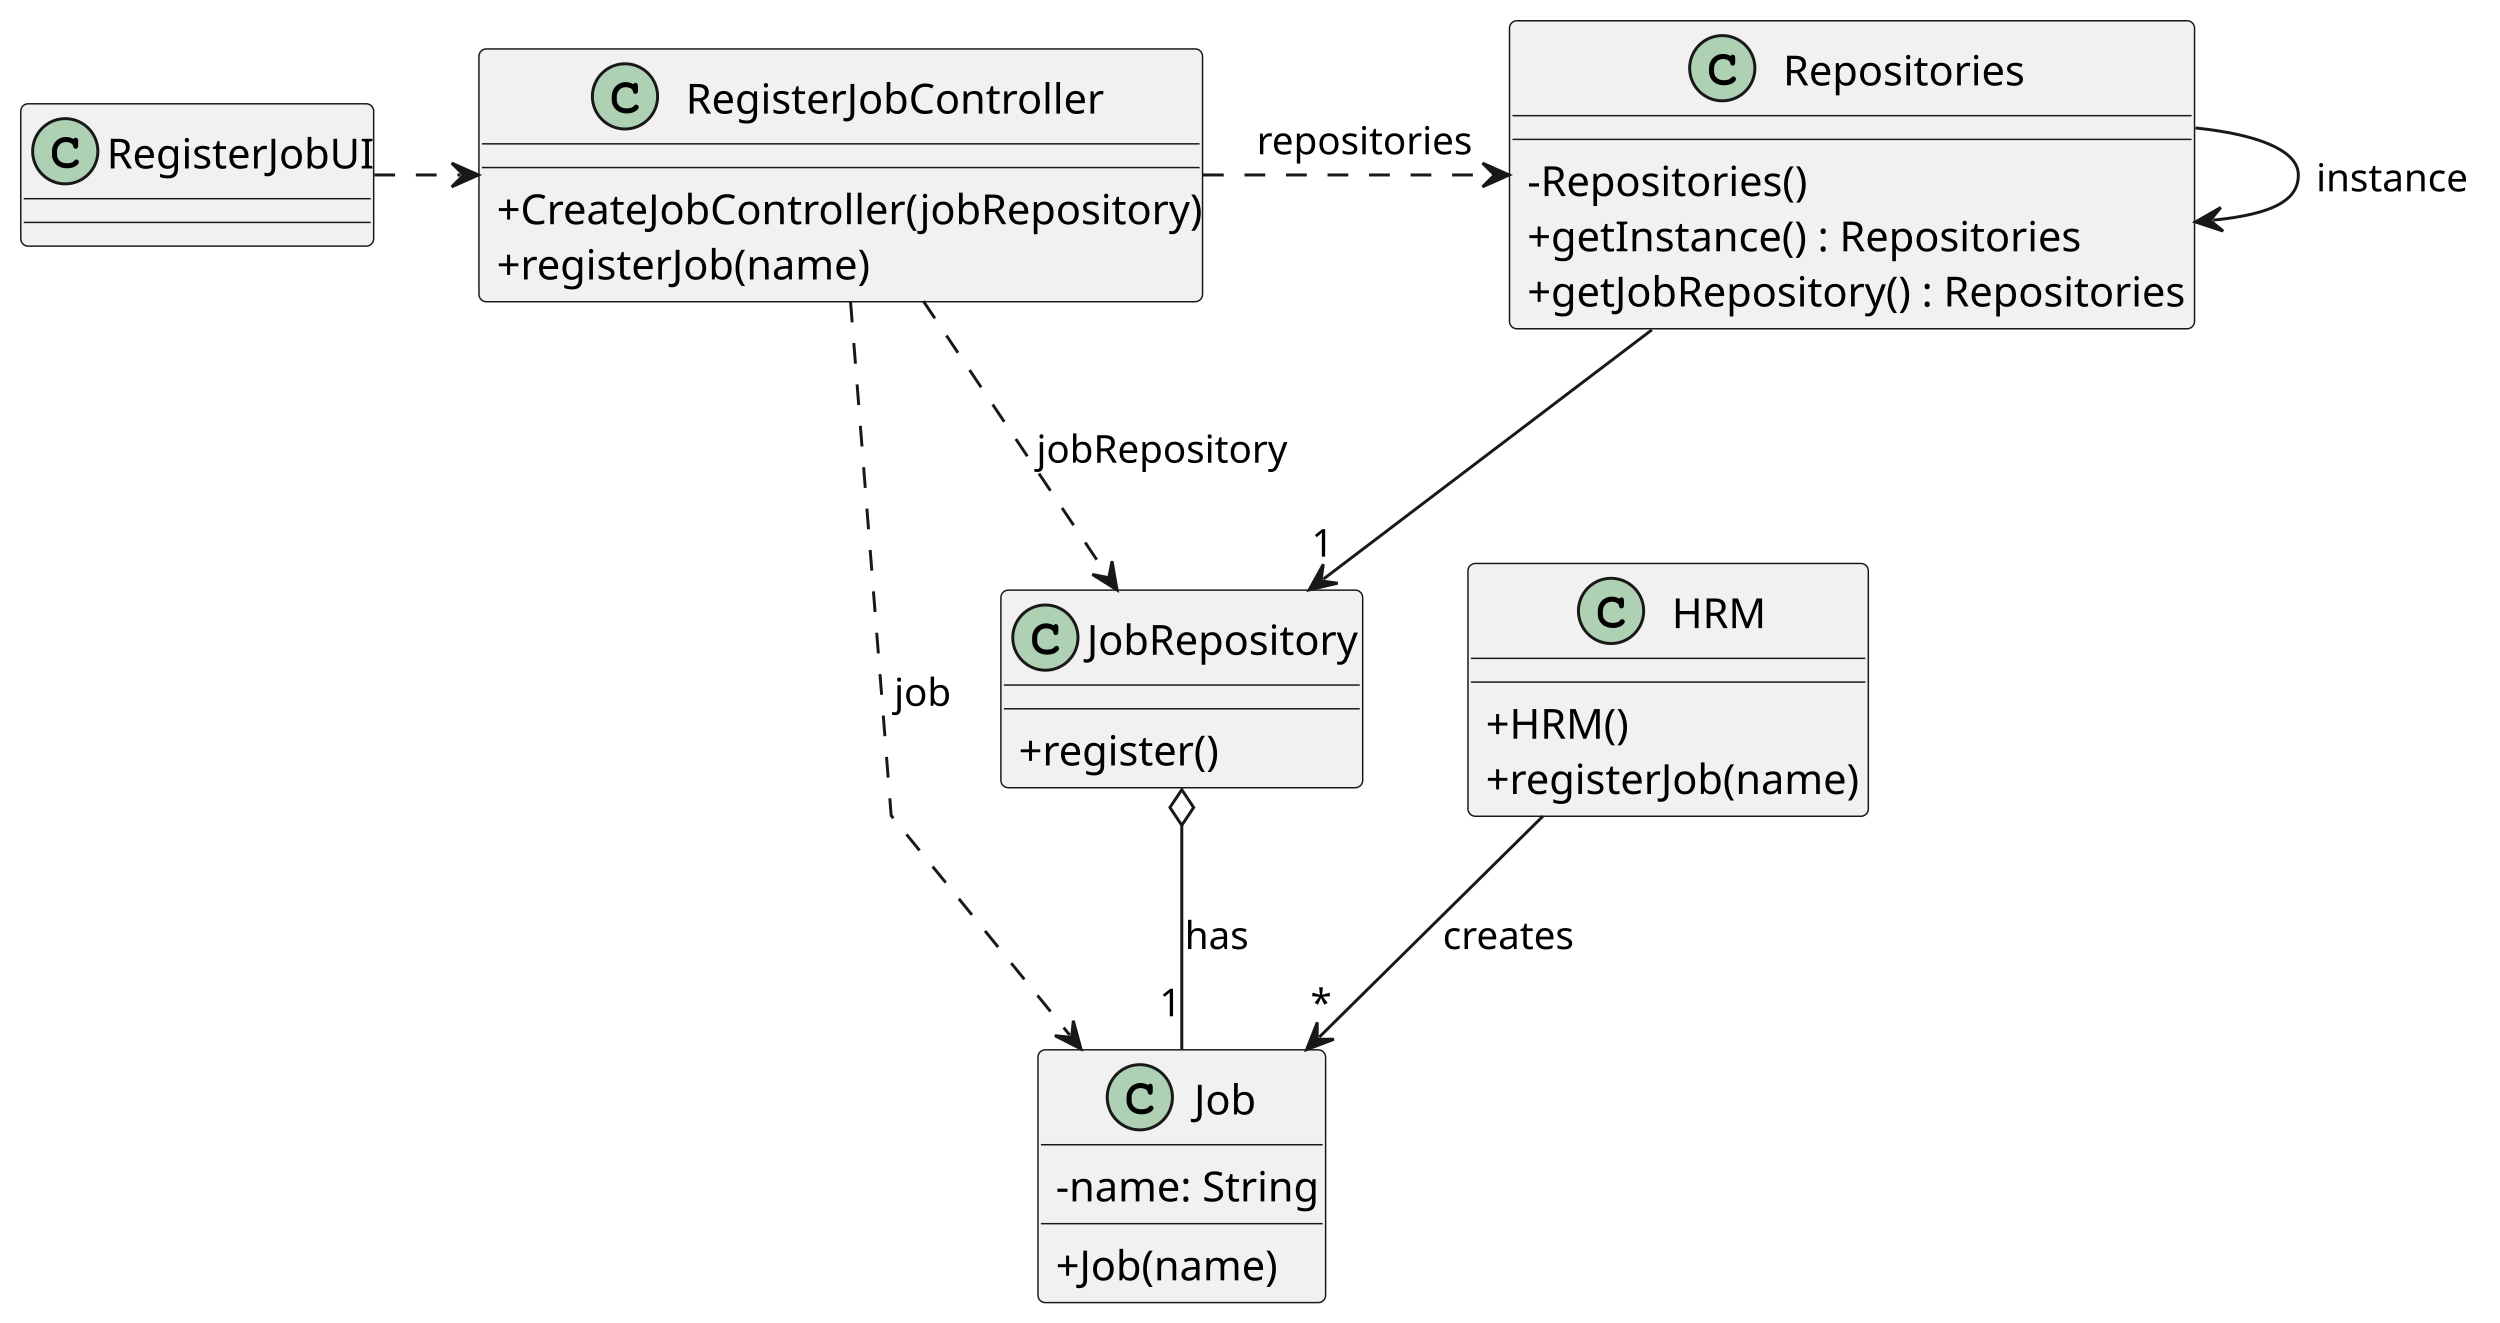
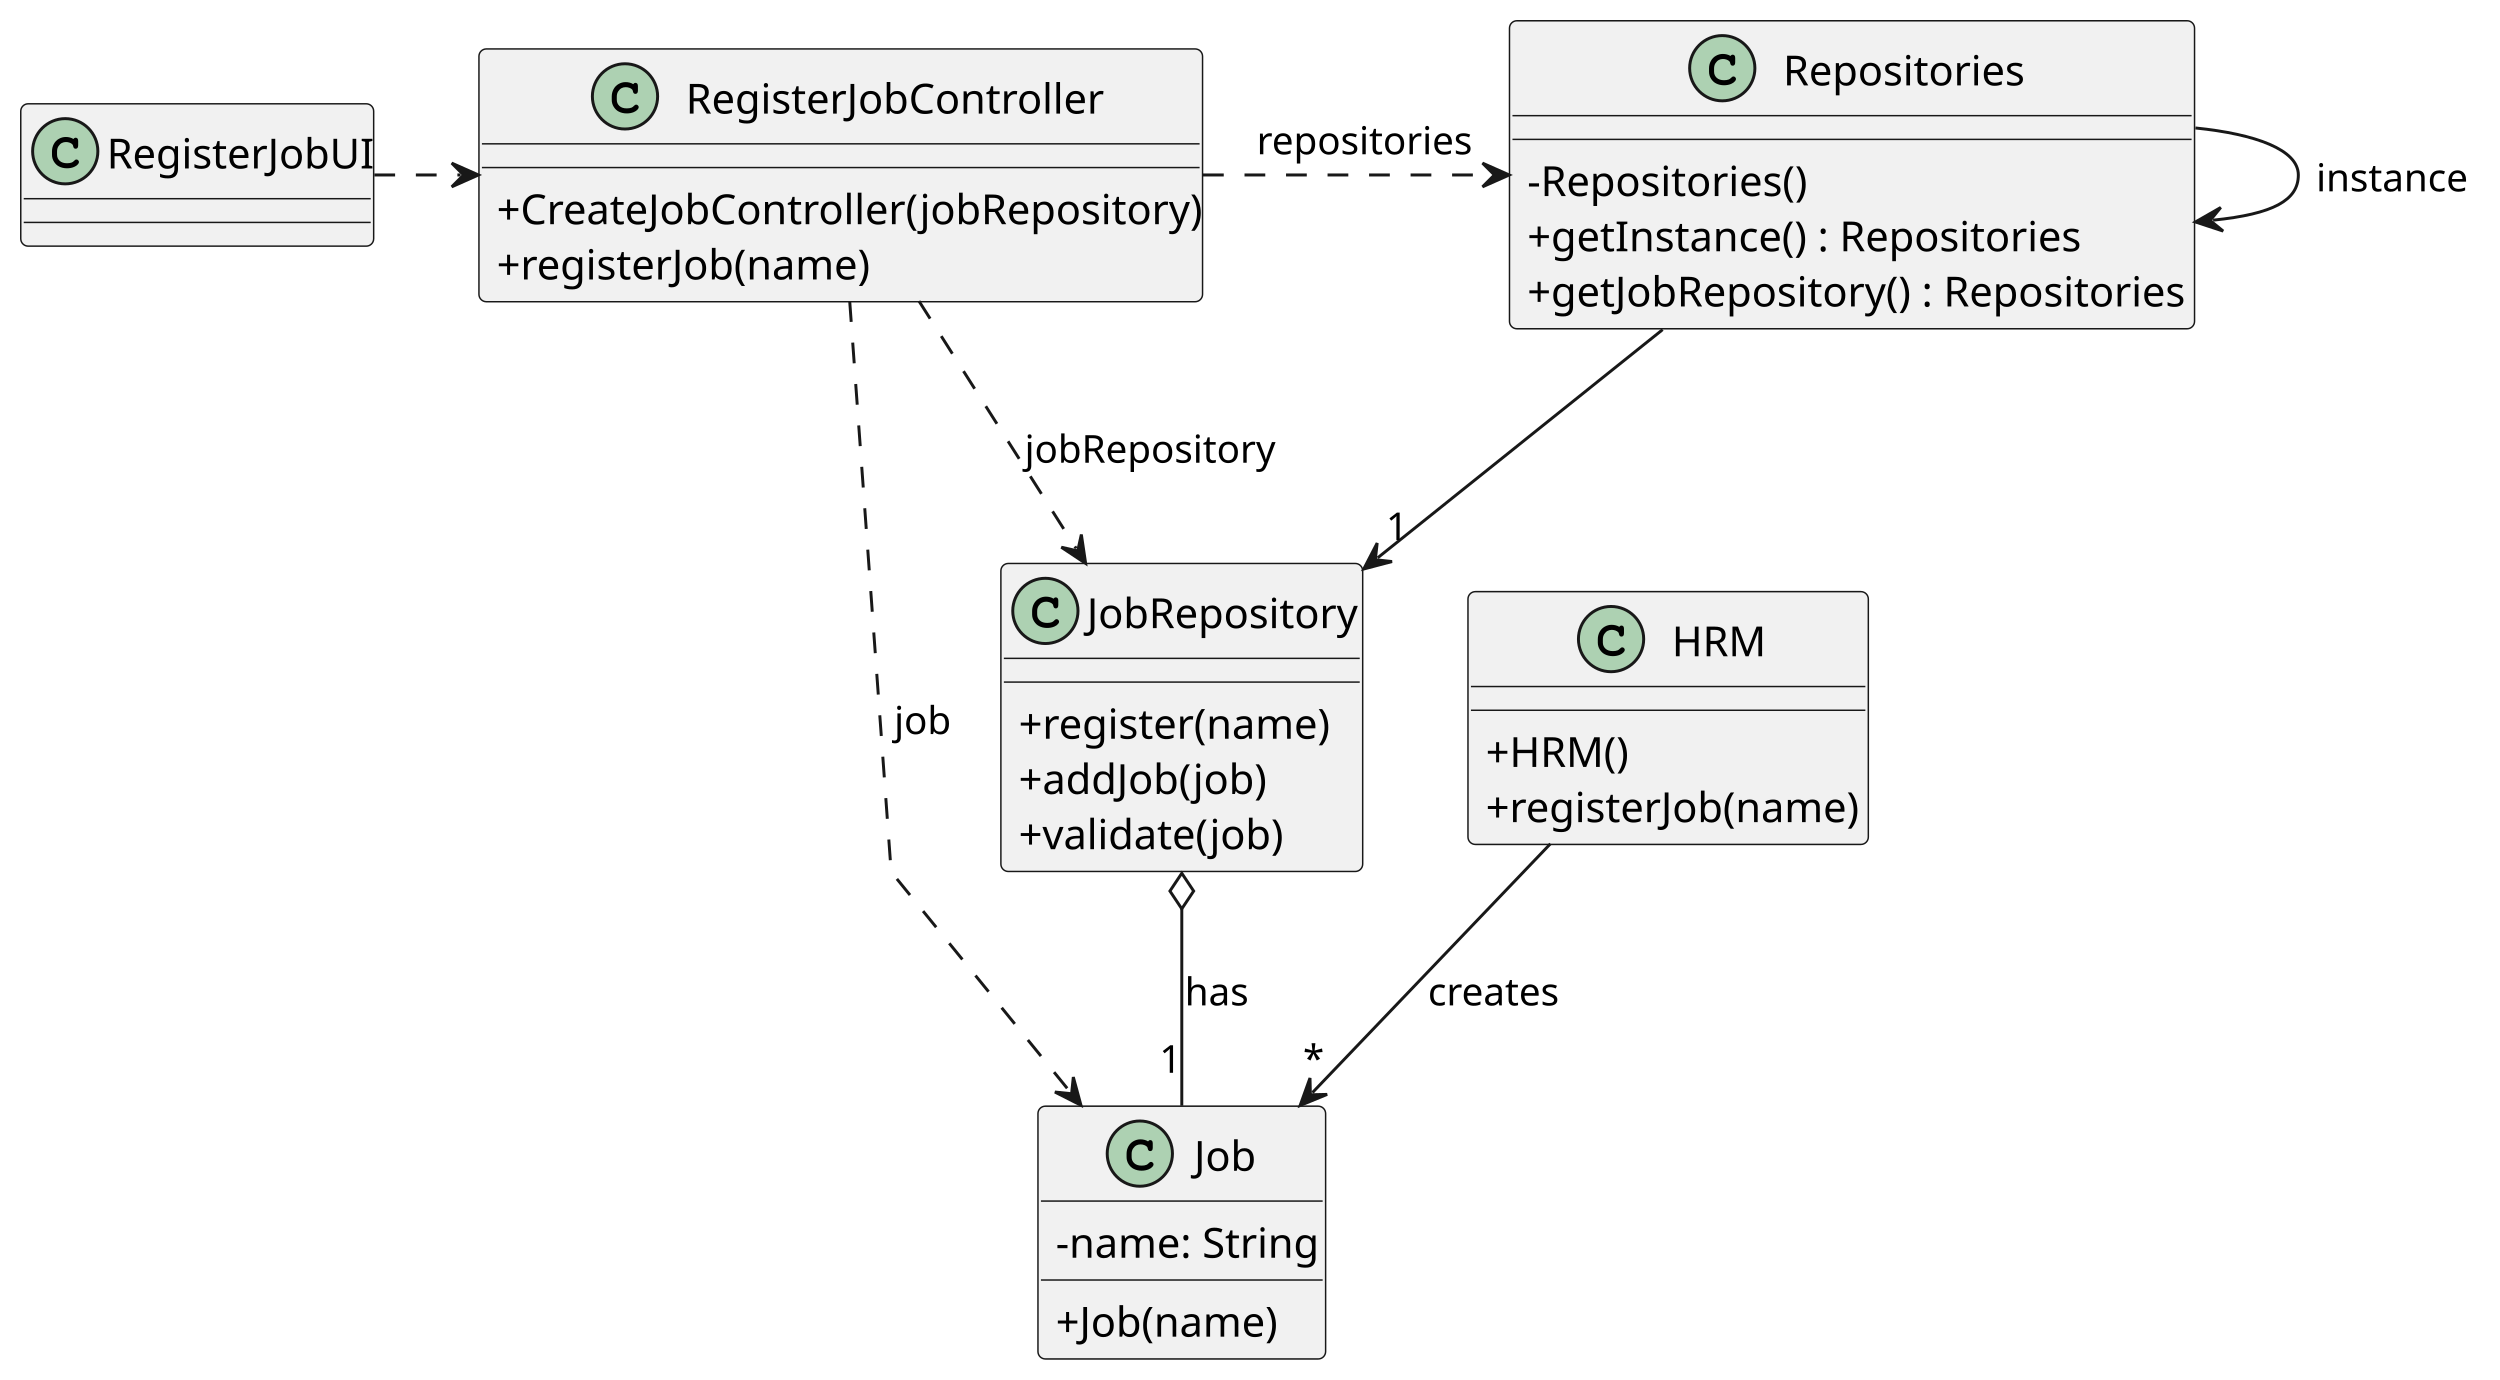
- <svg xmlns="http://www.w3.org/2000/svg" contentStyleType="text/css" height="446px" preserveAspectRatio="none" style="width:843px;height:446px;background:#FFFFFF;" version="1.1" viewBox="0 0 843 446" width="843px" zoomAndPan="magnify">
+ <svg xmlns="http://www.w3.org/2000/svg" contentStyleType="text/css" height="465px" preserveAspectRatio="none" style="width:843px;height:465px;background:#FFFFFF;" version="1.1" viewBox="0 0 843 465" width="843px" zoomAndPan="magnify">
  <defs />
  <g>
    <g id="elem_Job">
-       <rect codeLine="11" fill="#F1F1F1" height="85.242" id="Job" rx="2.5" ry="2.5" style="stroke:#181818;stroke-width:0.5;" width="97" x="350" y="354" />
-       <ellipse cx="384.35" cy="370" fill="#ADD1B2" rx="11" ry="11" style="stroke:#181818;stroke-width:1.0;" />
-       <path d="M387.116,365.875 Q387.272,365.656 387.459,365.547 Q387.647,365.438 387.866,365.438 Q388.241,365.438 388.475,365.703 Q388.709,365.953 388.709,366.562 L388.709,368.016 Q388.709,368.625 388.475,368.891 Q388.241,369.156 387.866,369.156 Q387.522,369.156 387.319,368.953 Q387.116,368.766 387.006,368.25 Q386.959,367.891 386.772,367.703 Q386.444,367.328 385.834,367.109 Q385.225,366.891 384.6,366.891 Q383.834,366.891 383.194,367.219 Q382.569,367.547 382.069,368.297 Q381.584,369.047 381.584,370.078 L381.584,371.172 Q381.584,372.406 382.475,373.234 Q383.366,374.047 384.959,374.047 Q385.897,374.047 386.553,373.797 Q386.944,373.641 387.366,373.203 Q387.631,372.938 387.772,372.859 Q387.928,372.781 388.131,372.781 Q388.459,372.781 388.709,373.047 Q388.975,373.297 388.975,373.641 Q388.975,373.984 388.631,374.391 Q388.131,374.969 387.334,375.297 Q386.256,375.75 384.959,375.75 Q383.444,375.75 382.241,375.125 Q381.256,374.625 380.569,373.562 Q379.881,372.484 379.881,371.203 L379.881,370.047 Q379.881,368.719 380.491,367.578 Q381.116,366.422 382.209,365.812 Q383.303,365.188 384.538,365.188 Q385.272,365.188 385.913,365.359 Q386.569,365.516 387.116,365.875 Z " fill="#000000" />
-       <text fill="#000000" font-family="sans-serif" font-size="14" lengthAdjust="spacing" textLength="22" x="402.65" y="375.797">Job</text>
-       <line style="stroke:#181818;stroke-width:0.5;" x1="351" x2="446" y1="386" y2="386" />
-       <text fill="#000000" font-family="sans-serif" font-size="14" lengthAdjust="spacing" textLength="85" x="356" y="405.107">-name: String</text>
-       <line style="stroke:#181818;stroke-width:0.5;" x1="351" x2="446" y1="412.621" y2="412.621" />
-       <text fill="#000000" font-family="sans-serif" font-size="14" lengthAdjust="spacing" textLength="75" x="356" y="431.728">+Job(name)</text>
+       <rect codeLine="11" fill="#F1F1F1" height="85.242" id="Job" rx="2.5" ry="2.5" style="stroke:#181818;stroke-width:0.5;" width="97" x="350" y="373" />
+       <ellipse cx="384.35" cy="389" fill="#ADD1B2" rx="11" ry="11" style="stroke:#181818;stroke-width:1.0;" />
+       <path d="M387.116,384.875 Q387.272,384.656 387.459,384.547 Q387.647,384.438 387.866,384.438 Q388.241,384.438 388.475,384.703 Q388.709,384.953 388.709,385.562 L388.709,387.016 Q388.709,387.625 388.475,387.891 Q388.241,388.156 387.866,388.156 Q387.522,388.156 387.319,387.953 Q387.116,387.766 387.006,387.25 Q386.959,386.891 386.772,386.703 Q386.444,386.328 385.834,386.109 Q385.225,385.891 384.6,385.891 Q383.834,385.891 383.194,386.219 Q382.569,386.547 382.069,387.297 Q381.584,388.047 381.584,389.078 L381.584,390.172 Q381.584,391.406 382.475,392.234 Q383.366,393.047 384.959,393.047 Q385.897,393.047 386.553,392.797 Q386.944,392.641 387.366,392.203 Q387.631,391.938 387.772,391.859 Q387.928,391.781 388.131,391.781 Q388.459,391.781 388.709,392.047 Q388.975,392.297 388.975,392.641 Q388.975,392.984 388.631,393.391 Q388.131,393.969 387.334,394.297 Q386.256,394.75 384.959,394.75 Q383.444,394.75 382.241,394.125 Q381.256,393.625 380.569,392.562 Q379.881,391.484 379.881,390.203 L379.881,389.047 Q379.881,387.719 380.491,386.578 Q381.116,385.422 382.209,384.812 Q383.303,384.188 384.538,384.188 Q385.272,384.188 385.913,384.359 Q386.569,384.516 387.116,384.875 Z " fill="#000000" />
+       <text fill="#000000" font-family="sans-serif" font-size="14" lengthAdjust="spacing" textLength="22" x="402.65" y="394.797">Job</text>
+       <line style="stroke:#181818;stroke-width:0.5;" x1="351" x2="446" y1="405" y2="405" />
+       <text fill="#000000" font-family="sans-serif" font-size="14" lengthAdjust="spacing" textLength="85" x="356" y="424.107">-name: String</text>
+       <line style="stroke:#181818;stroke-width:0.5;" x1="351" x2="446" y1="431.621" y2="431.621" />
+       <text fill="#000000" font-family="sans-serif" font-size="14" lengthAdjust="spacing" textLength="75" x="356" y="450.728">+Job(name)</text>
    </g>
    <g id="elem_HRM">
-       <rect codeLine="17" fill="#F1F1F1" height="85.242" id="HRM" rx="2.5" ry="2.5" style="stroke:#181818;stroke-width:0.5;" width="135" x="495" y="190" />
-       <ellipse cx="543.25" cy="206" fill="#ADD1B2" rx="11" ry="11" style="stroke:#181818;stroke-width:1.0;" />
-       <path d="M546.016,201.875 Q546.172,201.656 546.359,201.547 Q546.547,201.438 546.766,201.438 Q547.141,201.438 547.375,201.703 Q547.609,201.953 547.609,202.562 L547.609,204.016 Q547.609,204.625 547.375,204.891 Q547.141,205.156 546.766,205.156 Q546.422,205.156 546.219,204.953 Q546.016,204.766 545.906,204.25 Q545.859,203.891 545.672,203.703 Q545.344,203.328 544.734,203.109 Q544.125,202.891 543.5,202.891 Q542.734,202.891 542.094,203.219 Q541.469,203.547 540.969,204.297 Q540.484,205.047 540.484,206.078 L540.484,207.172 Q540.484,208.406 541.375,209.234 Q542.266,210.047 543.859,210.047 Q544.797,210.047 545.453,209.797 Q545.844,209.641 546.266,209.203 Q546.531,208.938 546.672,208.859 Q546.828,208.781 547.031,208.781 Q547.359,208.781 547.609,209.047 Q547.875,209.297 547.875,209.641 Q547.875,209.984 547.531,210.391 Q547.031,210.969 546.234,211.297 Q545.156,211.75 543.859,211.75 Q542.344,211.75 541.141,211.125 Q540.156,210.625 539.469,209.562 Q538.781,208.484 538.781,207.203 L538.781,206.047 Q538.781,204.719 539.391,203.578 Q540.016,202.422 541.109,201.812 Q542.203,201.188 543.438,201.188 Q544.172,201.188 544.812,201.359 Q545.469,201.516 546.016,201.875 Z " fill="#000000" />
-       <text fill="#000000" font-family="sans-serif" font-size="14" lengthAdjust="spacing" textLength="30" x="563.75" y="211.797">HRM</text>
-       <line style="stroke:#181818;stroke-width:0.5;" x1="496" x2="629" y1="222" y2="222" />
-       <line style="stroke:#181818;stroke-width:0.5;" x1="496" x2="629" y1="230" y2="230" />
-       <text fill="#000000" font-family="sans-serif" font-size="14" lengthAdjust="spacing" textLength="48" x="501" y="249.107">+HRM()</text>
-       <text fill="#000000" font-family="sans-serif" font-size="14" lengthAdjust="spacing" textLength="123" x="501" y="267.728">+registerJob(name)</text>
+       <rect codeLine="17" fill="#F1F1F1" height="85.242" id="HRM" rx="2.5" ry="2.5" style="stroke:#181818;stroke-width:0.5;" width="135" x="495" y="199.5" />
+       <ellipse cx="543.25" cy="215.5" fill="#ADD1B2" rx="11" ry="11" style="stroke:#181818;stroke-width:1.0;" />
+       <path d="M546.016,211.375 Q546.172,211.156 546.359,211.047 Q546.547,210.938 546.766,210.938 Q547.141,210.938 547.375,211.203 Q547.609,211.453 547.609,212.062 L547.609,213.516 Q547.609,214.125 547.375,214.391 Q547.141,214.656 546.766,214.656 Q546.422,214.656 546.219,214.453 Q546.016,214.266 545.906,213.75 Q545.859,213.391 545.672,213.203 Q545.344,212.828 544.734,212.609 Q544.125,212.391 543.5,212.391 Q542.734,212.391 542.094,212.719 Q541.469,213.047 540.969,213.797 Q540.484,214.547 540.484,215.578 L540.484,216.672 Q540.484,217.906 541.375,218.734 Q542.266,219.547 543.859,219.547 Q544.797,219.547 545.453,219.297 Q545.844,219.141 546.266,218.703 Q546.531,218.438 546.672,218.359 Q546.828,218.281 547.031,218.281 Q547.359,218.281 547.609,218.547 Q547.875,218.797 547.875,219.141 Q547.875,219.484 547.531,219.891 Q547.031,220.469 546.234,220.797 Q545.156,221.25 543.859,221.25 Q542.344,221.25 541.141,220.625 Q540.156,220.125 539.469,219.062 Q538.781,217.984 538.781,216.703 L538.781,215.547 Q538.781,214.219 539.391,213.078 Q540.016,211.922 541.109,211.312 Q542.203,210.688 543.438,210.688 Q544.172,210.688 544.812,210.859 Q545.469,211.016 546.016,211.375 Z " fill="#000000" />
+       <text fill="#000000" font-family="sans-serif" font-size="14" lengthAdjust="spacing" textLength="30" x="563.75" y="221.297">HRM</text>
+       <line style="stroke:#181818;stroke-width:0.5;" x1="496" x2="629" y1="231.5" y2="231.5" />
+       <line style="stroke:#181818;stroke-width:0.5;" x1="496" x2="629" y1="239.5" y2="239.5" />
+       <text fill="#000000" font-family="sans-serif" font-size="14" lengthAdjust="spacing" textLength="48" x="501" y="258.607">+HRM()</text>
+       <text fill="#000000" font-family="sans-serif" font-size="14" lengthAdjust="spacing" textLength="123" x="501" y="277.228">+registerJob(name)</text>
    </g>
    <g id="elem_RegisterJobUI">
      <rect codeLine="23" fill="#F1F1F1" height="48" id="RegisterJobUI" rx="2.5" ry="2.5" style="stroke:#181818;stroke-width:0.5;" width="119" x="7" y="35" />
      <ellipse cx="22" cy="51" fill="#ADD1B2" rx="11" ry="11" style="stroke:#181818;stroke-width:1.0;" />
      <path d="M24.766,46.875 Q24.922,46.656 25.109,46.547 Q25.297,46.438 25.516,46.438 Q25.891,46.438 26.125,46.703 Q26.359,46.953 26.359,47.562 L26.359,49.016 Q26.359,49.625 26.125,49.891 Q25.891,50.156 25.516,50.156 Q25.172,50.156 24.969,49.953 Q24.766,49.766 24.656,49.25 Q24.609,48.891 24.422,48.703 Q24.094,48.328 23.484,48.109 Q22.875,47.891 22.25,47.891 Q21.484,47.891 20.844,48.219 Q20.219,48.547 19.719,49.297 Q19.234,50.047 19.234,51.078 L19.234,52.172 Q19.234,53.406 20.125,54.234 Q21.016,55.047 22.609,55.047 Q23.547,55.047 24.203,54.797 Q24.594,54.641 25.016,54.203 Q25.281,53.938 25.422,53.859 Q25.578,53.781 25.781,53.781 Q26.109,53.781 26.359,54.047 Q26.625,54.297 26.625,54.641 Q26.625,54.984 26.281,55.391 Q25.781,55.969 24.984,56.297 Q23.906,56.75 22.609,56.75 Q21.094,56.75 19.891,56.125 Q18.906,55.625 18.219,54.562 Q17.531,53.484 17.531,52.203 L17.531,51.047 Q17.531,49.719 18.141,48.578 Q18.766,47.422 19.859,46.812 Q20.953,46.188 22.188,46.188 Q22.922,46.188 23.562,46.359 Q24.219,46.516 24.766,46.875 Z " fill="#000000" />
      <text fill="#000000" font-family="sans-serif" font-size="14" lengthAdjust="spacing" textLength="87" x="36" y="56.797">RegisterJobUI</text>
      <line style="stroke:#181818;stroke-width:0.5;" x1="8" x2="125" y1="67" y2="67" />
      <line style="stroke:#181818;stroke-width:0.5;" x1="8" x2="125" y1="75" y2="75" />
    </g>
    <g id="elem_RegisterJobController">
      <rect codeLine="27" fill="#F1F1F1" height="85.242" id="RegisterJobController" rx="2.5" ry="2.5" style="stroke:#181818;stroke-width:0.5;" width="244" x="161.5" y="16.5" />
      <ellipse cx="210.75" cy="32.5" fill="#ADD1B2" rx="11" ry="11" style="stroke:#181818;stroke-width:1.0;" />
      <path d="M213.516,28.375 Q213.672,28.156 213.859,28.047 Q214.047,27.938 214.266,27.938 Q214.641,27.938 214.875,28.203 Q215.109,28.453 215.109,29.062 L215.109,30.516 Q215.109,31.125 214.875,31.391 Q214.641,31.656 214.266,31.656 Q213.922,31.656 213.719,31.453 Q213.516,31.266 213.406,30.75 Q213.359,30.391 213.172,30.203 Q212.844,29.828 212.234,29.609 Q211.625,29.391 211,29.391 Q210.234,29.391 209.594,29.719 Q208.969,30.047 208.469,30.797 Q207.984,31.547 207.984,32.578 L207.984,33.672 Q207.984,34.906 208.875,35.734 Q209.766,36.547 211.359,36.547 Q212.297,36.547 212.953,36.297 Q213.344,36.141 213.766,35.703 Q214.031,35.438 214.172,35.359 Q214.328,35.281 214.531,35.281 Q214.859,35.281 215.109,35.547 Q215.375,35.797 215.375,36.141 Q215.375,36.484 215.031,36.891 Q214.531,37.469 213.734,37.797 Q212.656,38.25 211.359,38.25 Q209.844,38.25 208.641,37.625 Q207.656,37.125 206.969,36.062 Q206.281,34.984 206.281,33.703 L206.281,32.547 Q206.281,31.219 206.891,30.078 Q207.516,28.922 208.609,28.312 Q209.703,27.688 210.938,27.688 Q211.672,27.688 212.312,27.859 Q212.969,28.016 213.516,28.375 Z " fill="#000000" />
      <text fill="#000000" font-family="sans-serif" font-size="14" lengthAdjust="spacing" textLength="137" x="231.25" y="38.297">RegisterJobController</text>
      <line style="stroke:#181818;stroke-width:0.5;" x1="162.5" x2="404.5" y1="48.5" y2="48.5" />
      <line style="stroke:#181818;stroke-width:0.5;" x1="162.5" x2="404.5" y1="56.5" y2="56.5" />
      <text fill="#000000" font-family="sans-serif" font-size="14" lengthAdjust="spacing" textLength="232" x="167.5" y="75.607">+CreateJobController(jobRepository)</text>
      <text fill="#000000" font-family="sans-serif" font-size="14" lengthAdjust="spacing" textLength="123" x="167.5" y="94.228">+registerJob(name)</text>
    </g>
    <g id="elem_Repositories">
      <rect codeLine="32" fill="#F1F1F1" height="103.863" id="Repositories" rx="2.5" ry="2.5" style="stroke:#181818;stroke-width:0.5;" width="231" x="509" y="7" />
      <ellipse cx="580.75" cy="23" fill="#ADD1B2" rx="11" ry="11" style="stroke:#181818;stroke-width:1.0;" />
      <path d="M583.516,18.875 Q583.672,18.656 583.859,18.547 Q584.047,18.438 584.266,18.438 Q584.641,18.438 584.875,18.703 Q585.109,18.953 585.109,19.562 L585.109,21.016 Q585.109,21.625 584.875,21.891 Q584.641,22.156 584.266,22.156 Q583.922,22.156 583.719,21.953 Q583.516,21.766 583.406,21.25 Q583.359,20.891 583.172,20.703 Q582.844,20.328 582.234,20.109 Q581.625,19.891 581,19.891 Q580.234,19.891 579.594,20.219 Q578.969,20.547 578.469,21.297 Q577.984,22.047 577.984,23.078 L577.984,24.172 Q577.984,25.406 578.875,26.234 Q579.766,27.047 581.359,27.047 Q582.297,27.047 582.953,26.797 Q583.344,26.641 583.766,26.203 Q584.031,25.938 584.172,25.859 Q584.328,25.781 584.531,25.781 Q584.859,25.781 585.109,26.047 Q585.375,26.297 585.375,26.641 Q585.375,26.984 585.031,27.391 Q584.531,27.969 583.734,28.297 Q582.656,28.75 581.359,28.75 Q579.844,28.75 578.641,28.125 Q577.656,27.625 576.969,26.562 Q576.281,25.484 576.281,24.203 L576.281,23.047 Q576.281,21.719 576.891,20.578 Q577.516,19.422 578.609,18.812 Q579.703,18.188 580.938,18.188 Q581.672,18.188 582.312,18.359 Q582.969,18.516 583.516,18.875 Z " fill="#000000" />
      <text fill="#000000" font-family="sans-serif" font-size="14" lengthAdjust="spacing" textLength="79" x="601.25" y="28.797">Repositories</text>
      <line style="stroke:#181818;stroke-width:0.5;" x1="510" x2="739" y1="39" y2="39" />
      <line style="stroke:#181818;stroke-width:0.5;" x1="510" x2="739" y1="47" y2="47" />
      <text fill="#000000" font-family="sans-serif" font-size="14" lengthAdjust="spacing" textLength="94" x="515" y="66.107">-Repositories()</text>
      <text fill="#000000" font-family="sans-serif" font-size="14" lengthAdjust="spacing" textLength="182" x="515" y="84.728">+getInstance() : Repositories</text>
      <text fill="#000000" font-family="sans-serif" font-size="14" lengthAdjust="spacing" textLength="219" x="515" y="103.35">+getJobRepository() : Repositories</text>
    </g>
    <g id="elem_JobRepository">
-       <rect codeLine="38" fill="#F1F1F1" height="66.621" id="JobRepository" rx="2.5" ry="2.5" style="stroke:#181818;stroke-width:0.5;" width="122" x="337.5" y="199" />
-       <ellipse cx="352.5" cy="215" fill="#ADD1B2" rx="11" ry="11" style="stroke:#181818;stroke-width:1.0;" />
-       <path d="M355.266,210.875 Q355.422,210.656 355.609,210.547 Q355.797,210.438 356.016,210.438 Q356.391,210.438 356.625,210.703 Q356.859,210.953 356.859,211.562 L356.859,213.016 Q356.859,213.625 356.625,213.891 Q356.391,214.156 356.016,214.156 Q355.672,214.156 355.469,213.953 Q355.266,213.766 355.156,213.25 Q355.109,212.891 354.922,212.703 Q354.594,212.328 353.984,212.109 Q353.375,211.891 352.75,211.891 Q351.984,211.891 351.344,212.219 Q350.719,212.547 350.219,213.297 Q349.734,214.047 349.734,215.078 L349.734,216.172 Q349.734,217.406 350.625,218.234 Q351.516,219.047 353.109,219.047 Q354.047,219.047 354.703,218.797 Q355.094,218.641 355.516,218.203 Q355.781,217.938 355.922,217.859 Q356.078,217.781 356.281,217.781 Q356.609,217.781 356.859,218.047 Q357.125,218.297 357.125,218.641 Q357.125,218.984 356.781,219.391 Q356.281,219.969 355.484,220.297 Q354.406,220.75 353.109,220.75 Q351.594,220.75 350.391,220.125 Q349.406,219.625 348.719,218.562 Q348.031,217.484 348.031,216.203 L348.031,215.047 Q348.031,213.719 348.641,212.578 Q349.266,211.422 350.359,210.812 Q351.453,210.188 352.688,210.188 Q353.422,210.188 354.062,210.359 Q354.719,210.516 355.266,210.875 Z " fill="#000000" />
-       <text fill="#000000" font-family="sans-serif" font-size="14" lengthAdjust="spacing" textLength="90" x="366.5" y="220.797">JobRepository</text>
-       <line style="stroke:#181818;stroke-width:0.5;" x1="338.5" x2="458.5" y1="231" y2="231" />
-       <line style="stroke:#181818;stroke-width:0.5;" x1="338.5" x2="458.5" y1="239" y2="239" />
-       <text fill="#000000" font-family="sans-serif" font-size="14" lengthAdjust="spacing" textLength="66" x="343.5" y="258.107">+register()</text>
+       <rect codeLine="38" fill="#F1F1F1" height="103.863" id="JobRepository" rx="2.5" ry="2.5" style="stroke:#181818;stroke-width:0.5;" width="122" x="337.5" y="190" />
+       <ellipse cx="352.5" cy="206" fill="#ADD1B2" rx="11" ry="11" style="stroke:#181818;stroke-width:1.0;" />
+       <path d="M355.266,201.875 Q355.422,201.656 355.609,201.547 Q355.797,201.438 356.016,201.438 Q356.391,201.438 356.625,201.703 Q356.859,201.953 356.859,202.562 L356.859,204.016 Q356.859,204.625 356.625,204.891 Q356.391,205.156 356.016,205.156 Q355.672,205.156 355.469,204.953 Q355.266,204.766 355.156,204.25 Q355.109,203.891 354.922,203.703 Q354.594,203.328 353.984,203.109 Q353.375,202.891 352.75,202.891 Q351.984,202.891 351.344,203.219 Q350.719,203.547 350.219,204.297 Q349.734,205.047 349.734,206.078 L349.734,207.172 Q349.734,208.406 350.625,209.234 Q351.516,210.047 353.109,210.047 Q354.047,210.047 354.703,209.797 Q355.094,209.641 355.516,209.203 Q355.781,208.938 355.922,208.859 Q356.078,208.781 356.281,208.781 Q356.609,208.781 356.859,209.047 Q357.125,209.297 357.125,209.641 Q357.125,209.984 356.781,210.391 Q356.281,210.969 355.484,211.297 Q354.406,211.75 353.109,211.75 Q351.594,211.75 350.391,211.125 Q349.406,210.625 348.719,209.562 Q348.031,208.484 348.031,207.203 L348.031,206.047 Q348.031,204.719 348.641,203.578 Q349.266,202.422 350.359,201.812 Q351.453,201.188 352.688,201.188 Q353.422,201.188 354.062,201.359 Q354.719,201.516 355.266,201.875 Z " fill="#000000" />
+       <text fill="#000000" font-family="sans-serif" font-size="14" lengthAdjust="spacing" textLength="90" x="366.5" y="211.797">JobRepository</text>
+       <line style="stroke:#181818;stroke-width:0.5;" x1="338.5" x2="458.5" y1="222" y2="222" />
+       <line style="stroke:#181818;stroke-width:0.5;" x1="338.5" x2="458.5" y1="230" y2="230" />
+       <text fill="#000000" font-family="sans-serif" font-size="14" lengthAdjust="spacing" textLength="101" x="343.5" y="249.107">+register(name)</text>
+       <text fill="#000000" font-family="sans-serif" font-size="14" lengthAdjust="spacing" textLength="83" x="343.5" y="267.728">+addJob(job)</text>
+       <text fill="#000000" font-family="sans-serif" font-size="14" lengthAdjust="spacing" textLength="86" x="343.5" y="286.35">+validate(job)</text>
    </g>
    <g id="link_HRM_Job">
-       <path codeLine="43" d="M520.27,275.22 C495.78,299.41 469.319,325.544 444.859,349.704 " fill="none" id="HRM-to-Job" style="stroke:#181818;stroke-width:1.0;" />
-       <polygon fill="#181818" points="440.59,353.92,449.804,350.441,444.147,350.406,444.182,344.75,440.59,353.92" style="stroke:#181818;stroke-width:1.0;" />
-       <text fill="#000000" font-family="sans-serif" font-size="13" lengthAdjust="spacing" textLength="43" x="486.5" y="320.028">creates</text>
-       <text fill="#000000" font-family="sans-serif" font-size="13" lengthAdjust="spacing" textLength="5" x="441.9" y="342.811">*</text>
+       <path codeLine="45" d="M522.8,284.52 C497.2,311.28 468.188,341.635 442.548,368.435 " fill="none" id="HRM-to-Job" style="stroke:#181818;stroke-width:1.0;" />
+       <polygon fill="#181818" points="438.4,372.77,447.512,369.032,441.856,369.157,441.731,363.502,438.4,372.77" style="stroke:#181818;stroke-width:1.0;" />
+       <text fill="#000000" font-family="sans-serif" font-size="13" lengthAdjust="spacing" textLength="43" x="481.5" y="339.028">creates</text>
+       <text fill="#000000" font-family="sans-serif" font-size="13" lengthAdjust="spacing" textLength="5" x="439.361" y="361.637">*</text>
    </g>
    <g id="link_RegisterJobUI_RegisterJobController">
-       <path codeLine="44" d="M126.23,59 C133.73,59 138.83,59 138.83,59 C138.83,59 142.79,59 155.32,59 " fill="none" id="RegisterJobUI-to-RegisterJobController" style="stroke:#181818;stroke-width:1.0;stroke-dasharray:7.0,7.0;" />
+       <path codeLine="46" d="M126.23,59 C133.73,59 138.83,59 138.83,59 C138.83,59 142.79,59 155.32,59 " fill="none" id="RegisterJobUI-to-RegisterJobController" style="stroke:#181818;stroke-width:1.0;stroke-dasharray:7.0,7.0;" />
      <polygon fill="#181818" points="161.32,59,152.32,55,156.32,59,152.32,63,161.32,59" style="stroke:#181818;stroke-width:1.0;" />
    </g>
    <g id="link_RegisterJobController_Repositories">
-       <path codeLine="45" d="M405.65,59 C439.28,59 469.65,59 502.9,59 " fill="none" id="RegisterJobController-to-Repositories" style="stroke:#181818;stroke-width:1.0;stroke-dasharray:7.0,7.0;" />
+       <path codeLine="47" d="M405.65,59 C439.28,59 469.65,59 502.9,59 " fill="none" id="RegisterJobController-to-Repositories" style="stroke:#181818;stroke-width:1.0;stroke-dasharray:7.0,7.0;" />
      <polygon fill="#181818" points="508.9,59,499.9,55,503.9,59,499.9,63,508.9,59" style="stroke:#181818;stroke-width:1.0;" />
      <text fill="#000000" font-family="sans-serif" font-size="13" lengthAdjust="spacing" textLength="67" x="423.75" y="52.028">repositories</text>
    </g>
    <g id="link_Repositories_Repositories">
-       <path codeLine="46" d="M740.29,43.15 C760.74,45.23 775,50.52 775,59 C775,67.48 766.709,72.163 746.259,74.243 " fill="none" id="Repositories-to-Repositories" style="stroke:#181818;stroke-width:1.0;" />
+       <path codeLine="48" d="M740.29,43.15 C760.74,45.23 775,50.52 775,59 C775,67.48 766.709,72.163 746.259,74.243 " fill="none" id="Repositories-to-Repositories" style="stroke:#181818;stroke-width:1.0;" />
      <polygon fill="#181818" points="740.29,74.85,749.649,77.919,745.264,74.344,748.839,69.96,740.29,74.85" style="stroke:#181818;stroke-width:1.0;" />
      <text fill="#000000" font-family="sans-serif" font-size="13" lengthAdjust="spacing" textLength="49" x="781" y="64.528">instance</text>
    </g>
    <g id="link_Repositories_JobRepository">
-       <path codeLine="47" d="M557,111.22 C519.54,139.65 478.849,170.523 446.239,195.273 " fill="none" id="Repositories-to-JobRepository" style="stroke:#181818;stroke-width:1.0;" />
-       <polygon fill="#181818" points="441.46,198.9,451.047,196.645,445.443,195.877,446.211,190.273,441.46,198.9" style="stroke:#181818;stroke-width:1.0;" />
-       <text fill="#000000" font-family="sans-serif" font-size="13" lengthAdjust="spacing" textLength="7" x="442.229" y="187.706">1</text>
+       <path codeLine="49" d="M560.64,111.14 C529.06,136.44 495.782,163.078 464.542,188.108 " fill="none" id="Repositories-to-JobRepository" style="stroke:#181818;stroke-width:1.0;" />
+       <polygon fill="#181818" points="459.86,191.86,469.385,189.354,463.762,188.734,464.383,183.111,459.86,191.86" style="stroke:#181818;stroke-width:1.0;" />
+       <text fill="#000000" font-family="sans-serif" font-size="13" lengthAdjust="spacing" textLength="7" x="467.359" y="182.133">1</text>
    </g>
    <g id="link_JobRepository_Job">
-       <path codeLine="48" d="M398.5,278.28 C398.5,303.52 398.5,326.58 398.5,353.82 " fill="none" id="JobRepository-backto-Job" style="stroke:#181818;stroke-width:1.0;" />
-       <polygon fill="none" points="398.5,266.28,394.5,272.28,398.5,278.28,402.5,272.28,398.5,266.28" style="stroke:#181818;stroke-width:1.0;" />
-       <text fill="#000000" font-family="sans-serif" font-size="13" lengthAdjust="spacing" textLength="21" x="399.5" y="320.028">has</text>
-       <text fill="#000000" font-family="sans-serif" font-size="13" lengthAdjust="spacing" textLength="7" x="390.942" y="342.695">1</text>
+       <path codeLine="50" d="M398.5,306.46 C398.5,331.52 398.5,349.26 398.5,372.86 " fill="none" id="JobRepository-backto-Job" style="stroke:#181818;stroke-width:1.0;" />
+       <polygon fill="none" points="398.5,294.46,394.5,300.46,398.5,306.46,402.5,300.46,398.5,294.46" style="stroke:#181818;stroke-width:1.0;" />
+       <text fill="#000000" font-family="sans-serif" font-size="13" lengthAdjust="spacing" textLength="21" x="399.5" y="339.028">has</text>
+       <text fill="#000000" font-family="sans-serif" font-size="13" lengthAdjust="spacing" textLength="7" x="390.942" y="361.742">1</text>
    </g>
    <g id="link_RegisterJobController_JobRepository">
-       <path codeLine="49" d="M311.34,101.52 C331.41,131.45 354.788,166.317 373.329,193.967 " fill="none" id="RegisterJobController-to-JobRepository" style="stroke:#181818;stroke-width:1.0;stroke-dasharray:7.0,7.0;" />
-       <polygon fill="#181818" points="376.67,198.95,374.98,189.247,373.885,194.797,368.336,193.702,376.67,198.95" style="stroke:#181818;stroke-width:1.0;" />
-       <text fill="#000000" font-family="sans-serif" font-size="13" lengthAdjust="spacing" textLength="79" x="349.5" y="156.028">jobRepository</text>
+       <path codeLine="51" d="M309.88,101.53 C326.59,127.83 345.103,156.955 362.863,184.915 " fill="none" id="RegisterJobController-to-JobRepository" style="stroke:#181818;stroke-width:1.0;stroke-dasharray:7.0,7.0;" />
+       <polygon fill="#181818" points="366.08,189.98,364.631,180.238,363.399,185.76,357.878,184.528,366.08,189.98" style="stroke:#181818;stroke-width:1.0;" />
+       <text fill="#000000" font-family="sans-serif" font-size="13" lengthAdjust="spacing" textLength="79" x="345.5" y="156.028">jobRepository</text>
    </g>
    <g id="link_RegisterJobController_Job">
-       <path codeLine="50" d="M286.8,101.71 C291.74,164.23 300.5,275 300.5,275 C300.5,275 332.404,314.236 360.714,349.036 " fill="none" id="RegisterJobController-to-Job" style="stroke:#181818;stroke-width:1.0;stroke-dasharray:7.0,7.0;" />
-       <polygon fill="#181818" points="364.5,353.69,361.923,344.184,361.345,349.811,355.717,349.233,364.5,353.69" style="stroke:#181818;stroke-width:1.0;" />
-       <text fill="#000000" font-family="sans-serif" font-size="13" lengthAdjust="spacing" textLength="17" x="301.5" y="238.028">job</text>
+       <path codeLine="52" d="M286.52,101.56 C291.4,168.81 300.5,294 300.5,294 C300.5,294 332.404,333.236 360.714,368.036 " fill="none" id="RegisterJobController-to-Job" style="stroke:#181818;stroke-width:1.0;stroke-dasharray:7.0,7.0;" />
+       <polygon fill="#181818" points="364.5,372.69,361.923,363.184,361.345,368.811,355.717,368.233,364.5,372.69" style="stroke:#181818;stroke-width:1.0;" />
+       <text fill="#000000" font-family="sans-serif" font-size="13" lengthAdjust="spacing" textLength="17" x="301.5" y="247.528">job</text>
    </g>
  </g>
</svg>
